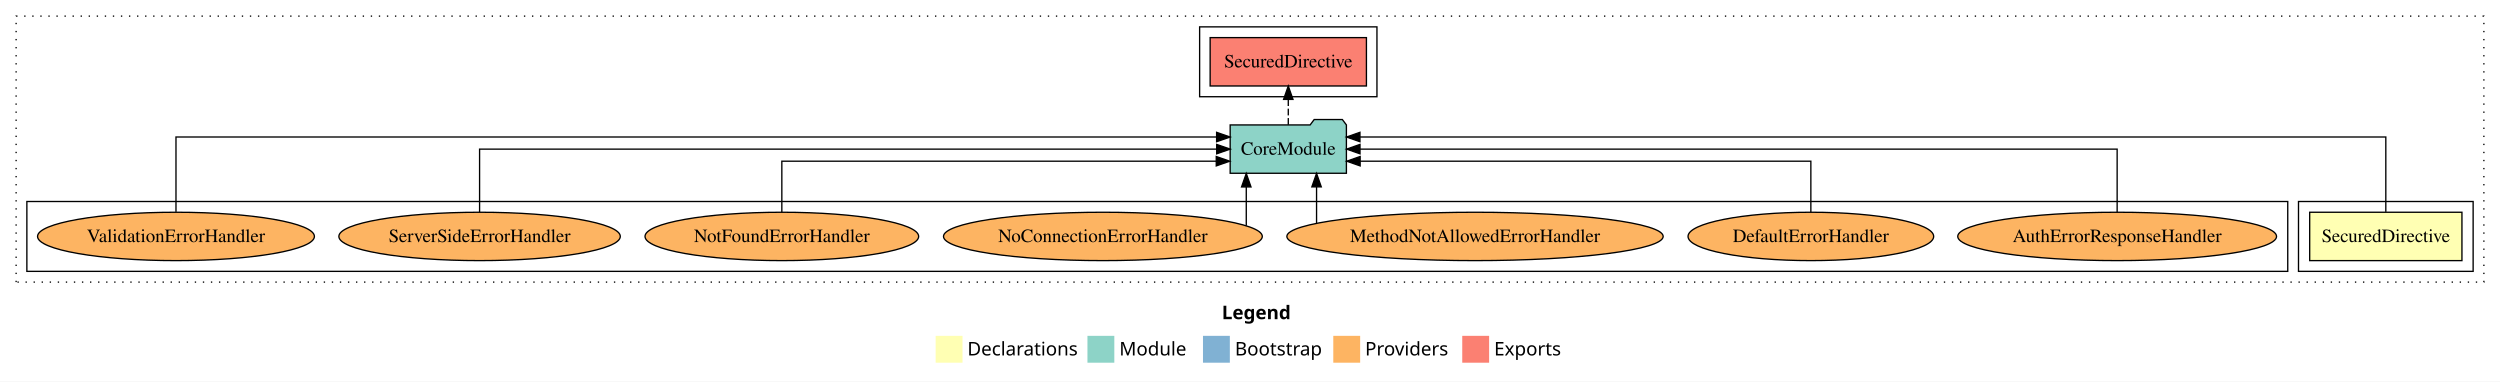
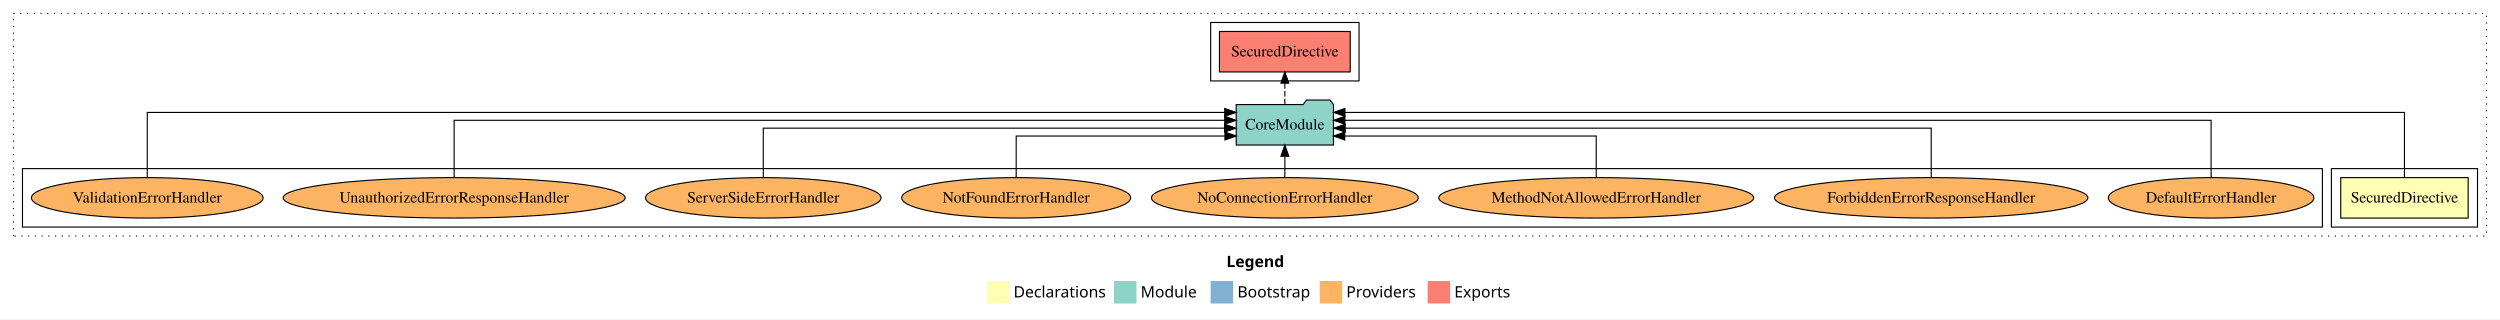
- <svg xmlns="http://www.w3.org/2000/svg" width="1861pt" height="284pt" viewBox="0.00 0.00 1861.00 284.00">
+ <svg xmlns="http://www.w3.org/2000/svg" width="2224pt" height="284pt" viewBox="0.00 0.00 2224.00 284.00">
  <g id="graph0" class="graph" transform="scale(1 1) rotate(0) translate(4 280)">
-     <polygon fill="#ffffff" stroke="transparent" points="-4,4 -4,-280 1857,-280 1857,4 -4,4" />
-     <text text-anchor="start" x="905.509" y="-42.4" font-family="sans-serif" font-weight="bold" font-size="14.00" fill="#000000">Legend</text>
-     <polygon fill="#ffffb3" stroke="transparent" points="692.5,-10 692.5,-30 712.5,-30 712.5,-10 692.5,-10" />
-     <text text-anchor="start" x="716.129" y="-15.4" font-family="sans-serif" font-size="14.00" fill="#000000">  Declarations</text>
-     <polygon fill="#8dd3c7" stroke="transparent" points="805.5,-10 805.5,-30 825.5,-30 825.5,-10 805.5,-10" />
-     <text text-anchor="start" x="829.225" y="-15.4" font-family="sans-serif" font-size="14.00" fill="#000000">  Module</text>
-     <polygon fill="#80b1d3" stroke="transparent" points="891.5,-10 891.5,-30 911.5,-30 911.5,-10 891.5,-10" />
-     <text text-anchor="start" x="915.281" y="-15.4" font-family="sans-serif" font-size="14.00" fill="#000000">  Bootstrap</text>
-     <polygon fill="#fdb462" stroke="transparent" points="988.5,-10 988.5,-30 1008.5,-30 1008.5,-10 988.5,-10" />
-     <text text-anchor="start" x="1012.173" y="-15.4" font-family="sans-serif" font-size="14.00" fill="#000000">  Providers</text>
-     <polygon fill="#fb8072" stroke="transparent" points="1084.5,-10 1084.5,-30 1104.5,-30 1104.5,-10 1084.5,-10" />
-     <text text-anchor="start" x="1108.226" y="-15.4" font-family="sans-serif" font-size="14.00" fill="#000000">  Exports</text>
+     <polygon fill="#ffffff" stroke="transparent" points="-4,4 -4,-280 2220,-280 2220,4 -4,4" />
+     <text text-anchor="start" x="1087.009" y="-42.4" font-family="sans-serif" font-weight="bold" font-size="14.00" fill="#000000">Legend</text>
+     <polygon fill="#ffffb3" stroke="transparent" points="874,-10 874,-30 894,-30 894,-10 874,-10" />
+     <text text-anchor="start" x="897.629" y="-15.4" font-family="sans-serif" font-size="14.00" fill="#000000">  Declarations</text>
+     <polygon fill="#8dd3c7" stroke="transparent" points="987,-10 987,-30 1007,-30 1007,-10 987,-10" />
+     <text text-anchor="start" x="1010.725" y="-15.4" font-family="sans-serif" font-size="14.00" fill="#000000">  Module</text>
+     <polygon fill="#80b1d3" stroke="transparent" points="1073,-10 1073,-30 1093,-30 1093,-10 1073,-10" />
+     <text text-anchor="start" x="1096.781" y="-15.4" font-family="sans-serif" font-size="14.00" fill="#000000">  Bootstrap</text>
+     <polygon fill="#fdb462" stroke="transparent" points="1170,-10 1170,-30 1190,-30 1190,-10 1170,-10" />
+     <text text-anchor="start" x="1193.673" y="-15.4" font-family="sans-serif" font-size="14.00" fill="#000000">  Providers</text>
+     <polygon fill="#fb8072" stroke="transparent" points="1266,-10 1266,-30 1286,-30 1286,-10 1266,-10" />
+     <text text-anchor="start" x="1289.726" y="-15.4" font-family="sans-serif" font-size="14.00" fill="#000000">  Exports</text>
    <g id="clust1" class="cluster">
-       <polygon fill="none" stroke="#000000" stroke-dasharray="1,5" points="8,-70 8,-268 1845,-268 1845,-70 8,-70" />
+       <polygon fill="none" stroke="#000000" stroke-dasharray="1,5" points="8,-70 8,-268 2208,-268 2208,-70 8,-70" />
    </g>
    <g id="clust2" class="cluster">
-       <polygon fill="none" stroke="#000000" points="1707,-78 1707,-130 1837,-130 1837,-78 1707,-78" />
+       <polygon fill="none" stroke="#000000" points="2070,-78 2070,-130 2200,-130 2200,-78 2070,-78" />
    </g>
    <g id="clust5" class="cluster">
-       <polygon fill="none" stroke="#000000" points="889,-208 889,-260 1021,-260 1021,-208 889,-208" />
+       <polygon fill="none" stroke="#000000" points="1073,-208 1073,-260 1205,-260 1205,-208 1073,-208" />
    </g>
    <g id="clust7" class="cluster">
-       <polygon fill="none" stroke="#000000" points="16,-78 16,-130 1699,-130 1699,-78 16,-78" />
+       <polygon fill="none" stroke="#000000" points="16,-78 16,-130 2062,-130 2062,-78 16,-78" />
    </g>
    <g id="node1" class="node">
-       <polygon fill="#ffffb3" stroke="#000000" points="1828.67,-122 1715.33,-122 1715.33,-86 1828.67,-86 1828.67,-122" />
-       <text text-anchor="middle" x="1772" y="-99.8" font-family="Times,serif" font-size="14.00" fill="#000000">SecuredDirective</text>
+       <polygon fill="#ffffb3" stroke="#000000" points="2191.67,-122 2078.33,-122 2078.33,-86 2191.67,-86 2191.67,-122" />
+       <text text-anchor="middle" x="2135" y="-99.8" font-family="Times,serif" font-size="14.00" fill="#000000">SecuredDirective</text>
    </g>
    <g id="node2" class="node">
-       <polygon fill="#8dd3c7" stroke="#000000" points="998.262,-187 995.262,-191 974.262,-191 971.262,-187 911.738,-187 911.738,-151 998.262,-151 998.262,-187" />
-       <text text-anchor="middle" x="955" y="-164.8" font-family="Times,serif" font-size="14.00" fill="#000000">CoreModule</text>
+       <polygon fill="#8dd3c7" stroke="#000000" points="1182.262,-187 1179.262,-191 1158.262,-191 1155.262,-187 1095.738,-187 1095.738,-151 1182.262,-151 1182.262,-187" />
+       <text text-anchor="middle" x="1139" y="-164.8" font-family="Times,serif" font-size="14.00" fill="#000000">CoreModule</text>
    </g>
    <g id="edge1" class="edge">
-       <path fill="none" stroke="#000000" d="M1772,-122.292C1772,-144.206 1772,-178 1772,-178 1772,-178 1008.349,-178 1008.349,-178" />
-       <polygon fill="#000000" stroke="#000000" points="1008.349,-174.5 998.349,-178 1008.349,-181.5 1008.349,-174.5" />
+       <path fill="none" stroke="#000000" d="M2135,-122.011C2135,-144.485 2135,-180 2135,-180 2135,-180 1192.437,-180 1192.437,-180" />
+       <polygon fill="#000000" stroke="#000000" points="1192.437,-176.5 1182.437,-180 1192.437,-183.5 1192.437,-176.5" />
    </g>
    <g id="node3" class="node">
-       <polygon fill="#fb8072" stroke="#000000" points="1013.17,-252 896.83,-252 896.83,-216 1013.17,-216 1013.17,-252" />
-       <text text-anchor="middle" x="955" y="-229.8" font-family="Times,serif" font-size="14.00" fill="#000000">SecuredDirective </text>
+       <polygon fill="#fb8072" stroke="#000000" points="1197.17,-252 1080.83,-252 1080.83,-216 1197.17,-216 1197.17,-252" />
+       <text text-anchor="middle" x="1139" y="-229.8" font-family="Times,serif" font-size="14.00" fill="#000000">SecuredDirective </text>
    </g>
    <g id="edge2" class="edge">
-       <path fill="none" stroke="#000000" stroke-dasharray="5,2" d="M955,-187.106C955,-187.106 955,-205.991 955,-205.991" />
-       <polygon fill="#000000" stroke="#000000" points="951.5,-205.991 955,-215.991 958.5,-205.991 951.5,-205.991" />
+       <path fill="none" stroke="#000000" stroke-dasharray="5,2" d="M1139,-187.106C1139,-187.106 1139,-205.991 1139,-205.991" />
+       <polygon fill="#000000" stroke="#000000" points="1135.5,-205.991 1139,-215.991 1142.5,-205.991 1135.5,-205.991" />
    </g>
    <g id="node4" class="node">
-       <ellipse fill="#fdb462" stroke="#000000" cx="1572" cy="-104" rx="118.663" ry="18" />
-       <text text-anchor="middle" x="1572" y="-99.8" font-family="Times,serif" font-size="14.00" fill="#000000">AuthErrorResponseHandler</text>
+       <ellipse fill="#fdb462" stroke="#000000" cx="1963" cy="-104" rx="91.429" ry="18" />
+       <text text-anchor="middle" x="1963" y="-99.8" font-family="Times,serif" font-size="14.00" fill="#000000">DefaultErrorHandler</text>
    </g>
    <g id="edge3" class="edge">
-       <path fill="none" stroke="#000000" d="M1572,-122.106C1572,-141.339 1572,-169 1572,-169 1572,-169 1008.386,-169 1008.386,-169" />
-       <polygon fill="#000000" stroke="#000000" points="1008.386,-165.5 998.386,-169 1008.386,-172.5 1008.386,-165.5" />
+       <path fill="none" stroke="#000000" d="M1963,-122.129C1963,-142.572 1963,-173 1963,-173 1963,-173 1192.43,-173 1192.43,-173" />
+       <polygon fill="#000000" stroke="#000000" points="1192.43,-169.5 1182.43,-173 1192.43,-176.5 1192.43,-169.5" />
    </g>
    <g id="node5" class="node">
-       <ellipse fill="#fdb462" stroke="#000000" cx="1344" cy="-104" rx="91.429" ry="18" />
-       <text text-anchor="middle" x="1344" y="-99.8" font-family="Times,serif" font-size="14.00" fill="#000000">DefaultErrorHandler</text>
+       <ellipse fill="#fdb462" stroke="#000000" cx="1714" cy="-104" rx="139.43" ry="18" />
+       <text text-anchor="middle" x="1714" y="-99.8" font-family="Times,serif" font-size="14.00" fill="#000000">ForbiddenErrorResponseHandler</text>
    </g>
    <g id="edge4" class="edge">
-       <path fill="none" stroke="#000000" d="M1344,-122.027C1344,-138.398 1344,-160 1344,-160 1344,-160 1008.491,-160 1008.491,-160" />
-       <polygon fill="#000000" stroke="#000000" points="1008.491,-156.5 998.491,-160 1008.491,-163.5 1008.491,-156.5" />
+       <path fill="none" stroke="#000000" d="M1714,-122.267C1714,-140.555 1714,-166 1714,-166 1714,-166 1192.69,-166 1192.69,-166" />
+       <polygon fill="#000000" stroke="#000000" points="1192.69,-162.5 1182.69,-166 1192.69,-169.5 1192.69,-162.5" />
    </g>
    <g id="node6" class="node">
-       <ellipse fill="#fdb462" stroke="#000000" cx="1094" cy="-104" rx="140.072" ry="18" />
-       <text text-anchor="middle" x="1094" y="-99.8" font-family="Times,serif" font-size="14.00" fill="#000000">MethodNotAllowedErrorHandler</text>
+       <ellipse fill="#fdb462" stroke="#000000" cx="1416" cy="-104" rx="140.072" ry="18" />
+       <text text-anchor="middle" x="1416" y="-99.8" font-family="Times,serif" font-size="14.00" fill="#000000">MethodNotAllowedErrorHandler</text>
    </g>
    <g id="edge5" class="edge">
-       <path fill="none" stroke="#000000" d="M976.047,-113.872C976.047,-113.872 976.047,-140.907 976.047,-140.907" />
-       <polygon fill="#000000" stroke="#000000" points="972.548,-140.907 976.047,-150.907 979.548,-140.907 972.548,-140.907" />
+       <path fill="none" stroke="#000000" d="M1416,-122.009C1416,-138.049 1416,-159 1416,-159 1416,-159 1192.281,-159 1192.281,-159" />
+       <polygon fill="#000000" stroke="#000000" points="1192.281,-155.5 1182.281,-159 1192.281,-162.5 1192.281,-155.5" />
    </g>
    <g id="node7" class="node">
-       <ellipse fill="#fdb462" stroke="#000000" cx="817" cy="-104" rx="118.665" ry="18" />
-       <text text-anchor="middle" x="817" y="-99.8" font-family="Times,serif" font-size="14.00" fill="#000000">NoConnectionErrorHandler</text>
+       <ellipse fill="#fdb462" stroke="#000000" cx="1139" cy="-104" rx="118.665" ry="18" />
+       <text text-anchor="middle" x="1139" y="-99.8" font-family="Times,serif" font-size="14.00" fill="#000000">NoConnectionErrorHandler</text>
    </g>
    <g id="edge6" class="edge">
-       <path fill="none" stroke="#000000" d="M923.726,-111.97C923.726,-111.97 923.726,-140.872 923.726,-140.872" />
-       <polygon fill="#000000" stroke="#000000" points="920.226,-140.872 923.726,-150.872 927.226,-140.872 920.226,-140.872" />
+       <path fill="none" stroke="#000000" d="M1139,-122.106C1139,-122.106 1139,-140.991 1139,-140.991" />
+       <polygon fill="#000000" stroke="#000000" points="1135.5,-140.991 1139,-150.991 1142.5,-140.991 1135.5,-140.991" />
    </g>
    <g id="node8" class="node">
-       <ellipse fill="#fdb462" stroke="#000000" cx="578" cy="-104" rx="101.85" ry="18" />
-       <text text-anchor="middle" x="578" y="-99.8" font-family="Times,serif" font-size="14.00" fill="#000000">NotFoundErrorHandler</text>
+       <ellipse fill="#fdb462" stroke="#000000" cx="900" cy="-104" rx="101.85" ry="18" />
+       <text text-anchor="middle" x="900" y="-99.8" font-family="Times,serif" font-size="14.00" fill="#000000">NotFoundErrorHandler</text>
    </g>
    <g id="edge7" class="edge">
-       <path fill="none" stroke="#000000" d="M578,-122.027C578,-138.398 578,-160 578,-160 578,-160 901.385,-160 901.385,-160" />
-       <polygon fill="#000000" stroke="#000000" points="901.385,-163.5 911.385,-160 901.385,-156.5 901.385,-163.5" />
+       <path fill="none" stroke="#000000" d="M900,-122.009C900,-138.049 900,-159 900,-159 900,-159 1085.719,-159 1085.719,-159" />
+       <polygon fill="#000000" stroke="#000000" points="1085.719,-162.5 1095.719,-159 1085.719,-155.5 1085.719,-162.5" />
    </g>
    <g id="node9" class="node">
-       <ellipse fill="#fdb462" stroke="#000000" cx="353" cy="-104" rx="104.752" ry="18" />
-       <text text-anchor="middle" x="353" y="-99.8" font-family="Times,serif" font-size="14.00" fill="#000000">ServerSideErrorHandler</text>
+       <ellipse fill="#fdb462" stroke="#000000" cx="675" cy="-104" rx="104.752" ry="18" />
+       <text text-anchor="middle" x="675" y="-99.8" font-family="Times,serif" font-size="14.00" fill="#000000">ServerSideErrorHandler</text>
    </g>
    <g id="edge8" class="edge">
-       <path fill="none" stroke="#000000" d="M353,-122.106C353,-141.339 353,-169 353,-169 353,-169 901.706,-169 901.706,-169" />
-       <polygon fill="#000000" stroke="#000000" points="901.706,-172.5 911.706,-169 901.706,-165.5 901.706,-172.5" />
+       <path fill="none" stroke="#000000" d="M675,-122.267C675,-140.555 675,-166 675,-166 675,-166 1085.348,-166 1085.348,-166" />
+       <polygon fill="#000000" stroke="#000000" points="1085.348,-169.5 1095.348,-166 1085.348,-162.5 1085.348,-169.5" />
    </g>
    <g id="node10" class="node">
+       <ellipse fill="#fdb462" stroke="#000000" cx="400" cy="-104" rx="152.15" ry="18" />
+       <text text-anchor="middle" x="400" y="-99.8" font-family="Times,serif" font-size="14.00" fill="#000000">UnauthorizedErrorResponseHandler</text>
+     </g>
+     <g id="edge9" class="edge">
+       <path fill="none" stroke="#000000" d="M400,-122.129C400,-142.572 400,-173 400,-173 400,-173 1085.531,-173 1085.531,-173" />
+       <polygon fill="#000000" stroke="#000000" points="1085.531,-176.5 1095.531,-173 1085.531,-169.5 1085.531,-176.5" />
+     </g>
+     <g id="node11" class="node">
      <ellipse fill="#fdb462" stroke="#000000" cx="127" cy="-104" rx="103.048" ry="18" />
      <text text-anchor="middle" x="127" y="-99.8" font-family="Times,serif" font-size="14.00" fill="#000000">ValidationErrorHandler</text>
    </g>
-     <g id="edge9" class="edge">
-       <path fill="none" stroke="#000000" d="M127,-122.292C127,-144.206 127,-178 127,-178 127,-178 901.649,-178 901.649,-178" />
-       <polygon fill="#000000" stroke="#000000" points="901.649,-181.5 911.649,-178 901.649,-174.5 901.649,-181.5" />
+     <g id="edge10" class="edge">
+       <path fill="none" stroke="#000000" d="M127,-122.011C127,-144.485 127,-180 127,-180 127,-180 1085.516,-180 1085.516,-180" />
+       <polygon fill="#000000" stroke="#000000" points="1085.516,-183.5 1095.516,-180 1085.516,-176.5 1085.516,-183.5" />
    </g>
  </g>
</svg>
